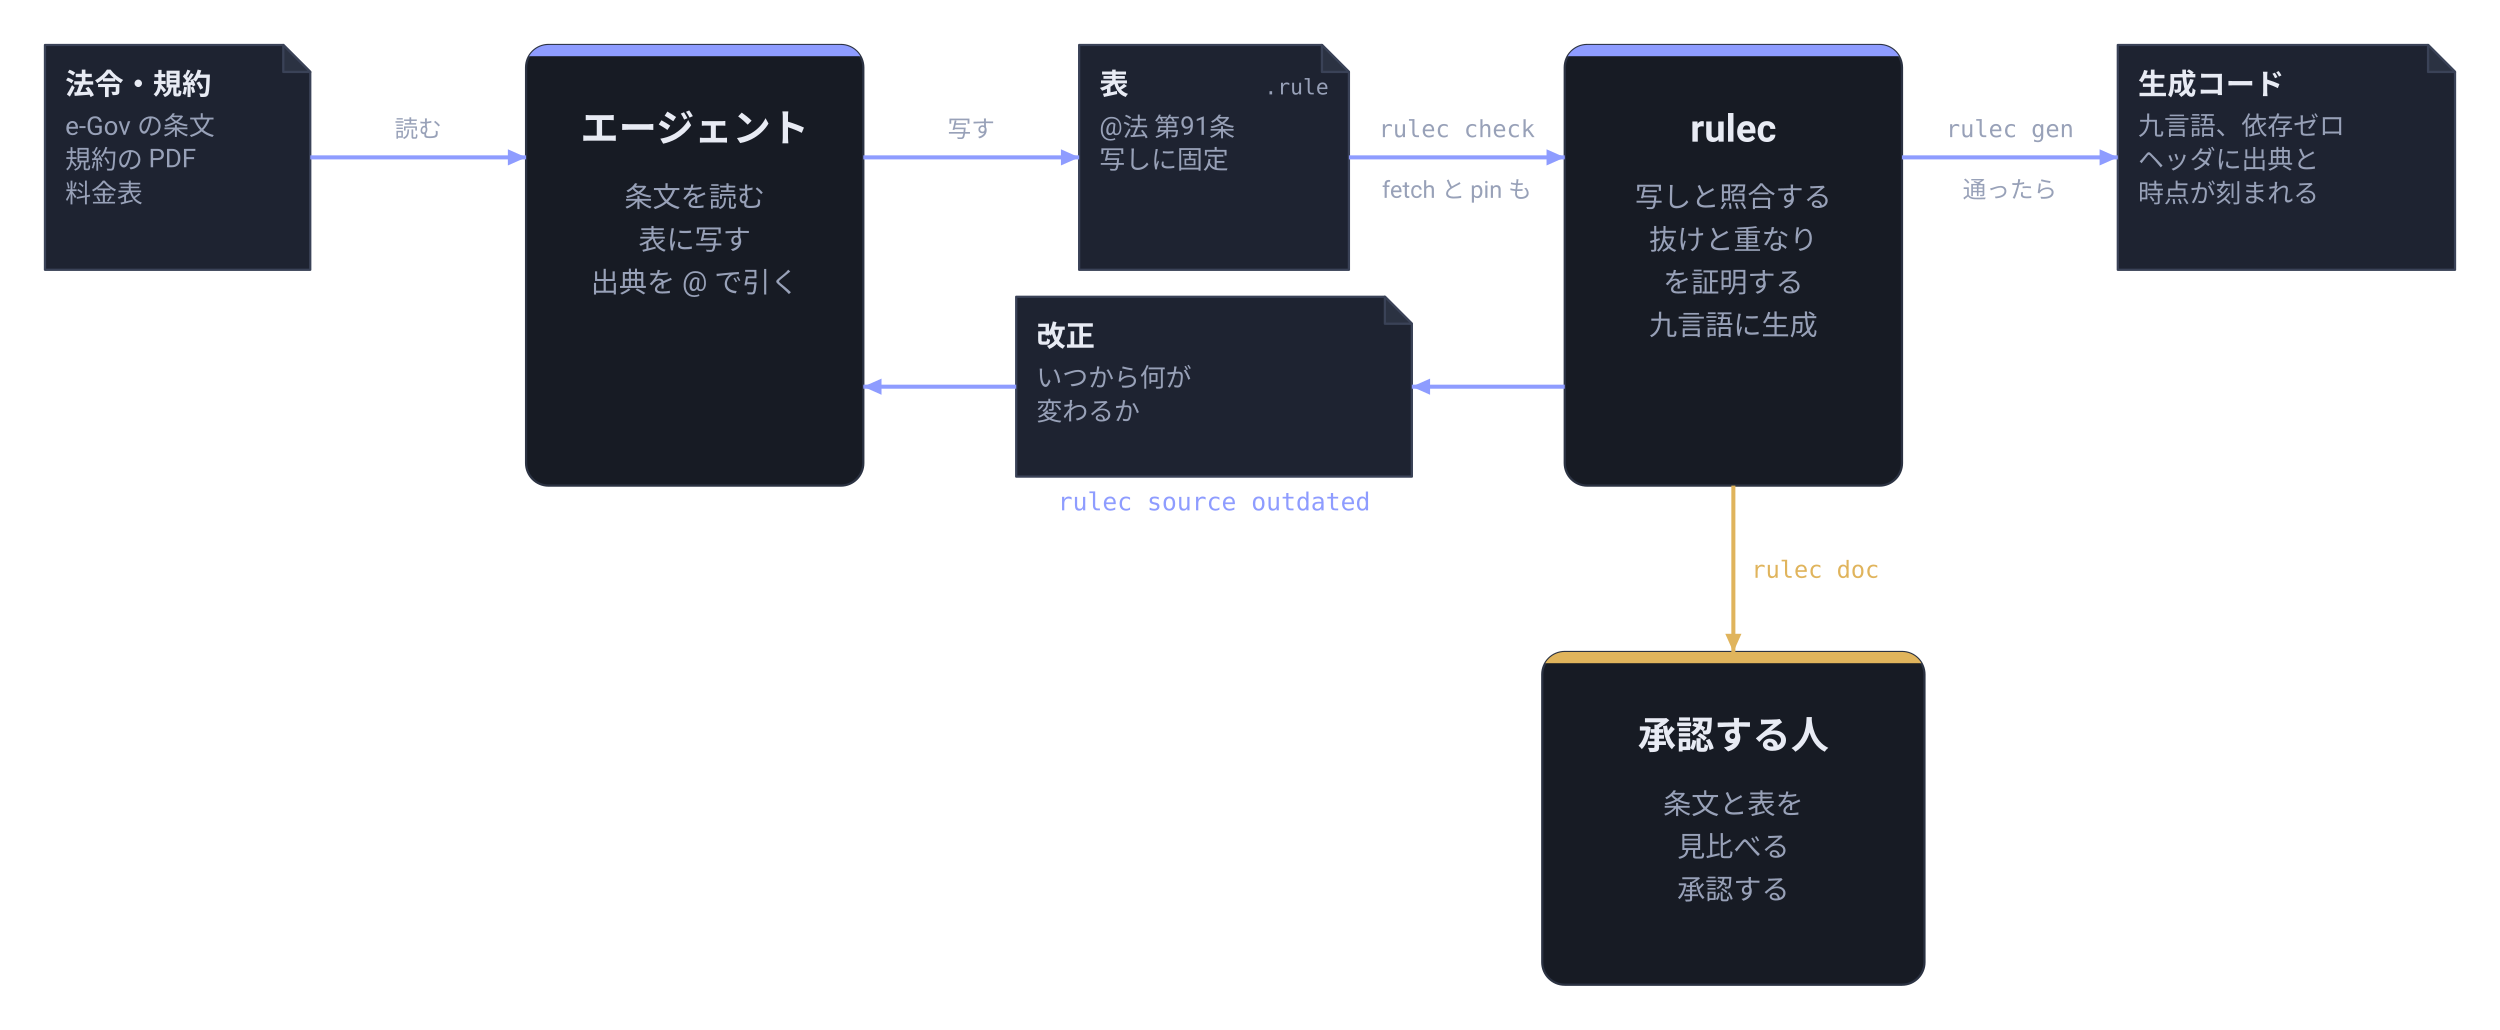
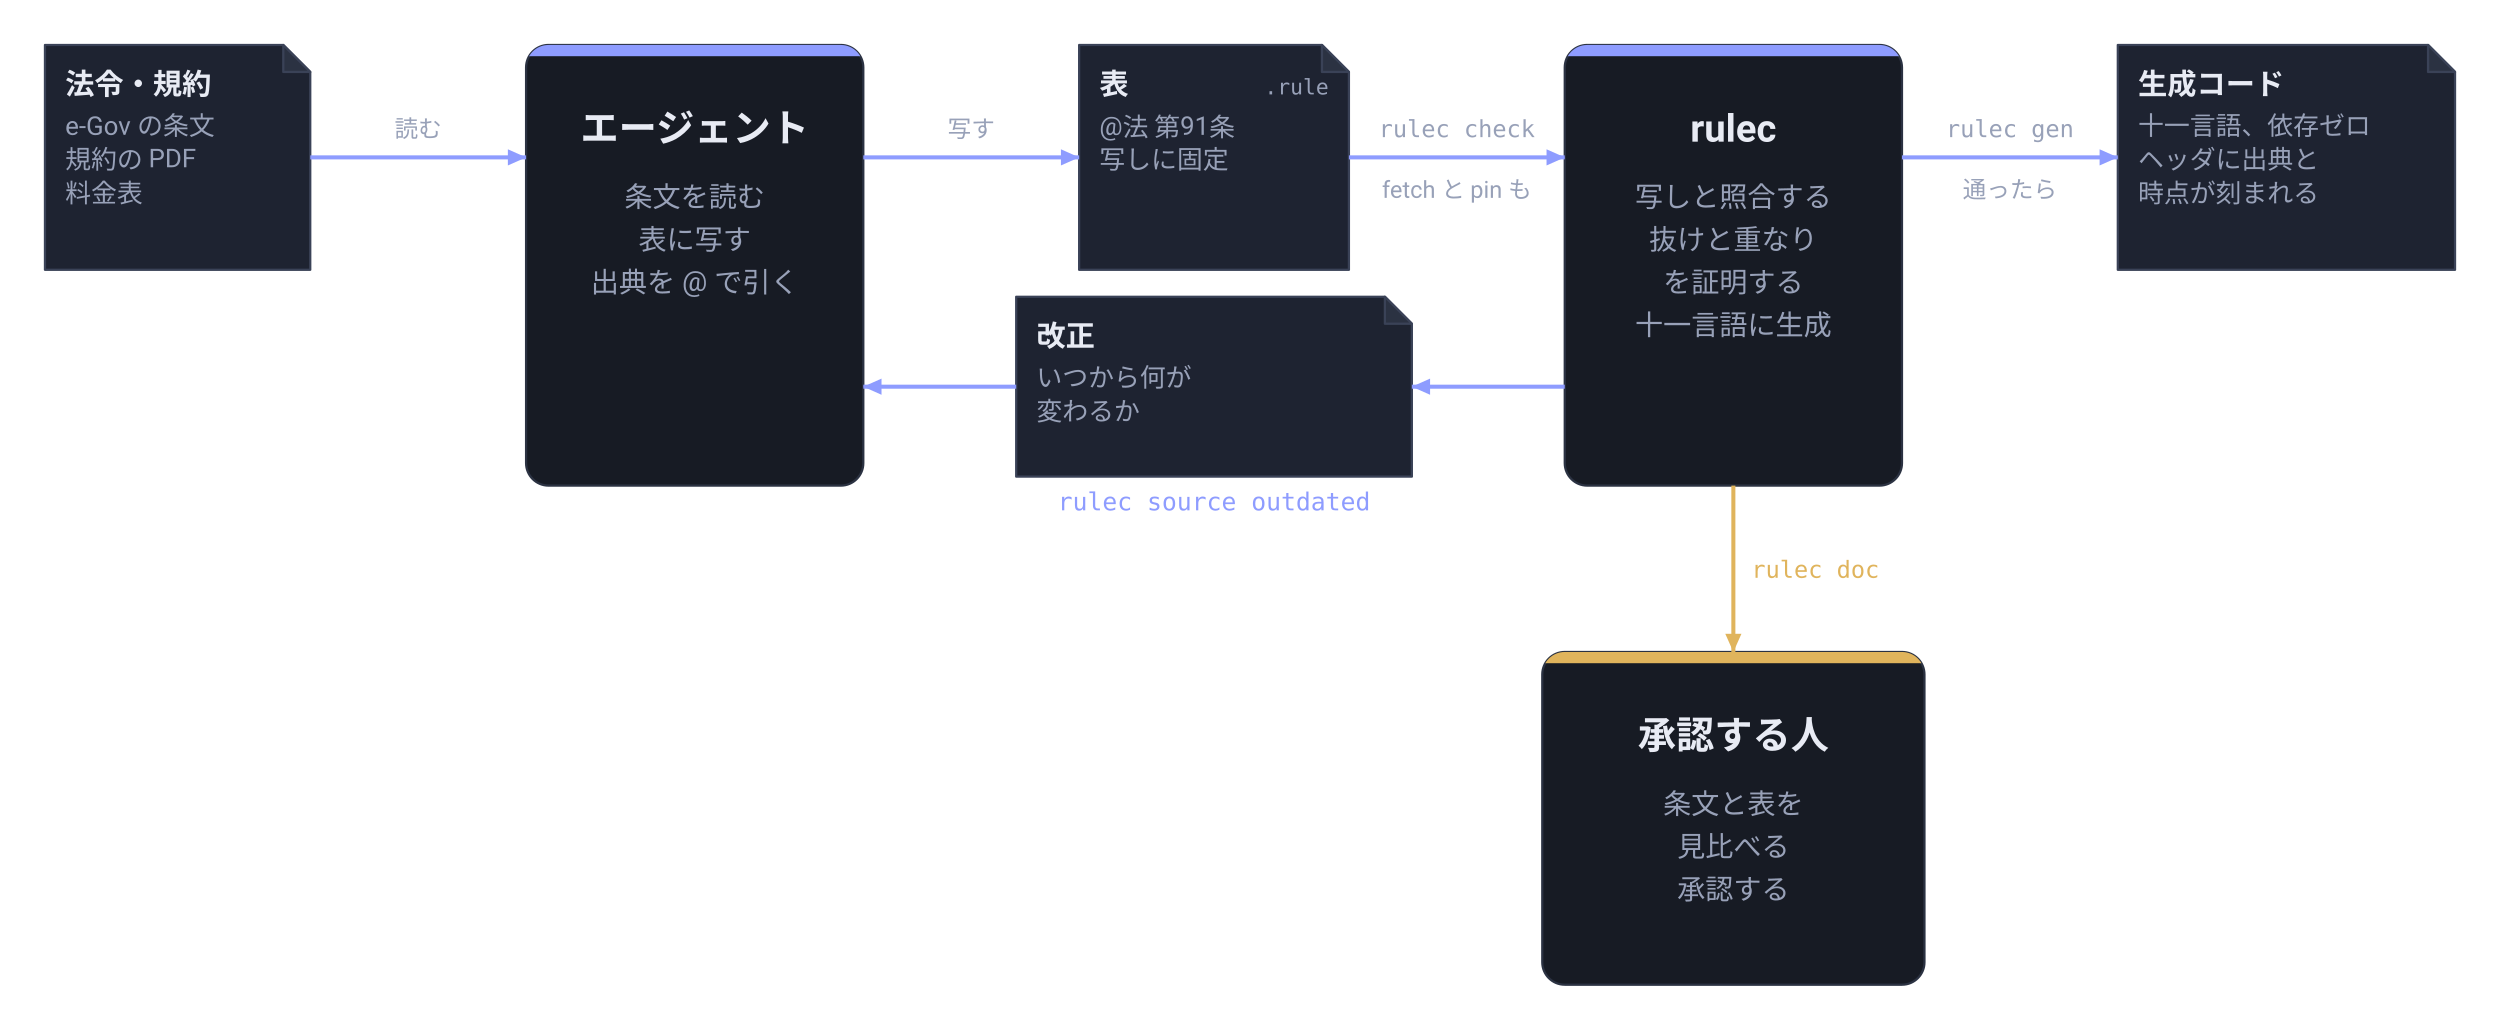
- <svg xmlns="http://www.w3.org/2000/svg" viewBox="0 0 1112 458" width="1112" height="458" role="img" aria-label="法令や公開された規約を、エージェントが表（.rule）に写し、条文を @ で引用する。rulec が写しと照合し、抜けと重なりを証明して、九言語に生成する。承認する人は rulec doc の資料で条文と表を見比べる。改正が出れば rulec source outdated が知らせ、表を読み直す。" font-family="-apple-system, BlinkMacSystemFont, &quot;Hiragino Sans&quot;, &quot;Noto Sans JP&quot;, &quot;Yu Gothic&quot;, Meiryo, &quot;Segoe UI&quot;, Roboto, sans-serif">
+ <svg xmlns="http://www.w3.org/2000/svg" viewBox="0 0 1112 458" width="1112" height="458" role="img" aria-label="法令や公開された規約を、エージェントが表（.rule）に写し、条文を @ で引用する。rulec が写しと照合し、抜けと重なりを証明して、十一言語に生成する。承認する人は rulec doc の資料で条文と表を見比べる。改正が出れば rulec source outdated が知らせ、表を読み直す。" font-family="-apple-system, BlinkMacSystemFont, &quot;Hiragino Sans&quot;, &quot;Noto Sans JP&quot;, &quot;Yu Gothic&quot;, Meiryo, &quot;Segoe UI&quot;, Roboto, sans-serif">
  <defs>
    <marker id="head-neutral" viewBox="0 0 10 10" refX="9" refY="5" markerWidth="9" markerHeight="9" markerUnits="userSpaceOnUse" orient="auto">
      <path d="M0,1 L9,5 L0,9 Z" fill="#6b7590" />
    </marker>
    <marker id="head-accent" viewBox="0 0 10 10" refX="9" refY="5" markerWidth="9" markerHeight="9" markerUnits="userSpaceOnUse" orient="auto">
      <path d="M0,1 L9,5 L0,9 Z" fill="#8e9cff" />
    </marker>
    <marker id="head-human" viewBox="0 0 10 10" refX="9" refY="5" markerWidth="9" markerHeight="9" markerUnits="userSpaceOnUse" orient="auto">
      <path d="M0,1 L9,5 L0,9 Z" fill="#e0b45c" />
    </marker>
  </defs>
  <path d="M20,20.0 H126 L138,32.0 V120.0 H20 Z" fill="#1e2331" stroke="#3a4257" stroke-linejoin="round" />
  <path d="M126,20.0 V32.0 H138 Z" fill="#2b3242" stroke="#3a4257" stroke-linejoin="round" />
  <text x="29" y="42.0" font-size="13" font-weight="600" text-anchor="start" fill="#e8ebf4">法令・規約</text>
  <text x="29" y="60.0" font-size="11.5" font-weight="400" text-anchor="start" fill="#98a1b8">e-Gov の条文</text>
  <text x="29" y="75.0" font-size="11.5" font-weight="400" text-anchor="start" fill="#98a1b8">規約の PDF</text>
  <text x="29" y="90.0" font-size="11.5" font-weight="400" text-anchor="start" fill="#98a1b8">料金表</text>
  <clipPath id="clip-1">
    <rect x="234" y="20" width="150" height="196" rx="10" />
  </clipPath>
  <rect x="234" y="20" width="150" height="196" rx="10" fill="#171b24" stroke="#2b3242" />
  <rect x="234" y="20" width="150" height="5" fill="#8e9cff" clip-path="url(#clip-1)" />
  <text x="309.0" y="63" font-size="17" font-weight="700" text-anchor="middle" fill="#e8ebf4">エージェント</text>
  <text x="309.0" y="92" font-size="12.5" font-weight="400" text-anchor="middle" fill="#98a1b8">条文を読む</text>
  <text x="309.0" y="111" font-size="12.5" font-weight="400" text-anchor="middle" fill="#98a1b8">表に写す</text>
  <text x="309.0" y="130" font-size="12.5" font-weight="400" text-anchor="middle" fill="#98a1b8">出典を @ で引く</text>
  <path d="M480,20.0 H588 L600,32.0 V120.0 H480 Z" fill="#1e2331" stroke="#3a4257" stroke-linejoin="round" />
  <path d="M588,20.0 V32.0 H600 Z" fill="#2b3242" stroke="#3a4257" stroke-linejoin="round" />
  <text x="489" y="42.0" font-size="13" font-weight="600" text-anchor="start" fill="#e8ebf4">表</text>
  <text x="591" y="42.0" font-size="9.5" font-weight="400" text-anchor="end" fill="#98a1b8" font-family="ui-monospace, SFMono-Regular, Menlo, Consolas, monospace">.rule</text>
  <text x="489" y="60.0" font-size="11.5" font-weight="400" text-anchor="start" fill="#98a1b8">@法 第91条</text>
  <text x="489" y="75.0" font-size="11.5" font-weight="400" text-anchor="start" fill="#98a1b8">写しに固定</text>
  <clipPath id="clip-3">
    <rect x="696" y="20" width="150" height="196" rx="10" />
  </clipPath>
  <rect x="696" y="20" width="150" height="196" rx="10" fill="#171b24" stroke="#2b3242" />
  <rect x="696" y="20" width="150" height="5" fill="#8e9cff" clip-path="url(#clip-3)" />
  <text x="771.0" y="63" font-size="17" font-weight="700" text-anchor="middle" fill="#e8ebf4">rulec</text>
  <text x="771.0" y="92" font-size="12.5" font-weight="400" text-anchor="middle" fill="#98a1b8">写しと照合する</text>
  <text x="771.0" y="111" font-size="12.5" font-weight="400" text-anchor="middle" fill="#98a1b8">抜けと重なり</text>
  <text x="771.0" y="130" font-size="12.5" font-weight="400" text-anchor="middle" fill="#98a1b8">を証明する</text>
-   <text x="771.0" y="149" font-size="12.5" font-weight="400" text-anchor="middle" fill="#98a1b8">九言語に生成</text>
+   <text x="771.0" y="149" font-size="12.5" font-weight="400" text-anchor="middle" fill="#98a1b8">十一言語に生成</text>
  <path d="M942,20.0 H1080 L1092,32.0 V120.0 H942 Z" fill="#1e2331" stroke="#3a4257" stroke-linejoin="round" />
  <path d="M1080,20.0 V32.0 H1092 Z" fill="#2b3242" stroke="#3a4257" stroke-linejoin="round" />
  <text x="951" y="42.0" font-size="13" font-weight="600" text-anchor="start" fill="#e8ebf4">生成コード</text>
-   <text x="951" y="60.0" font-size="11.5" font-weight="400" text-anchor="start" fill="#98a1b8">九言語、依存ゼロ</text>
+   <text x="951" y="60.0" font-size="11.5" font-weight="400" text-anchor="start" fill="#98a1b8">十一言語、依存ゼロ</text>
  <text x="951" y="75.0" font-size="11.5" font-weight="400" text-anchor="start" fill="#98a1b8">ヘッダに出典と</text>
  <text x="951" y="90.0" font-size="11.5" font-weight="400" text-anchor="start" fill="#98a1b8">時点が刻まれる</text>
  <line x1="138" y1="70" x2="234" y2="70" stroke="#8e9cff" stroke-width="1.8" marker-end="url(#head-accent)" />
  <text x="186.0" y="61" font-size="10.5" font-weight="400" text-anchor="middle" fill="#98a1b8">読む</text>
  <line x1="384" y1="70" x2="480" y2="70" stroke="#8e9cff" stroke-width="1.8" marker-end="url(#head-accent)" />
  <text x="432.0" y="61" font-size="10.5" font-weight="400" text-anchor="middle" fill="#98a1b8">写す</text>
  <line x1="600" y1="70" x2="696" y2="70" stroke="#8e9cff" stroke-width="1.8" marker-end="url(#head-accent)" />
  <text x="648.0" y="61" font-size="10.5" font-weight="400" text-anchor="middle" fill="#98a1b8" font-family="ui-monospace, SFMono-Regular, Menlo, Consolas, monospace">rulec check</text>
  <text x="648.0" y="88" font-size="10.5" font-weight="400" text-anchor="middle" fill="#98a1b8">fetch と pin も</text>
  <line x1="846" y1="70" x2="942" y2="70" stroke="#8e9cff" stroke-width="1.8" marker-end="url(#head-accent)" />
  <text x="894.0" y="61" font-size="10.5" font-weight="400" text-anchor="middle" fill="#98a1b8" font-family="ui-monospace, SFMono-Regular, Menlo, Consolas, monospace">rulec gen</text>
  <text x="894.0" y="88" font-size="10.5" font-weight="400" text-anchor="middle" fill="#98a1b8">通ったら</text>
  <path d="M452.0,132 H616.0 L628.0,144 V212 H452.0 Z" fill="#1e2331" stroke="#3a4257" stroke-linejoin="round" />
  <path d="M616.0,132 V144 H628.0 Z" fill="#2b3242" stroke="#3a4257" stroke-linejoin="round" />
  <text x="461.0" y="154" font-size="13" font-weight="600" text-anchor="start" fill="#e8ebf4">改正</text>
  <text x="461.0" y="172" font-size="11.5" font-weight="400" text-anchor="start" fill="#98a1b8">いつから何が</text>
  <text x="461.0" y="187" font-size="11.5" font-weight="400" text-anchor="start" fill="#98a1b8">変わるか</text>
  <line x1="696" y1="172" x2="628.0" y2="172" stroke="#8e9cff" stroke-width="1.8" marker-end="url(#head-accent)" />
  <line x1="452.0" y1="172" x2="384" y2="172" stroke="#8e9cff" stroke-width="1.8" marker-end="url(#head-accent)" />
  <text x="540.0" y="227" font-size="11" font-weight="400" text-anchor="middle" fill="#8e9cff" font-family="ui-monospace, SFMono-Regular, Menlo, Consolas, monospace">rulec source outdated</text>
  <clipPath id="clip-person">
    <rect x="686.0" y="290" width="170" height="148" rx="10" />
  </clipPath>
  <rect x="686.0" y="290" width="170" height="148" rx="10" fill="#171b24" stroke="#2b3242" />
  <rect x="686.0" y="290" width="170" height="5" fill="#e0b45c" clip-path="url(#clip-person)" />
  <text x="771.0" y="333" font-size="17" font-weight="700" text-anchor="middle" fill="#e8ebf4">承認する人</text>
  <text x="771.0" y="362" font-size="12.5" font-weight="400" text-anchor="middle" fill="#98a1b8">条文と表を</text>
  <text x="771.0" y="381" font-size="12.5" font-weight="400" text-anchor="middle" fill="#98a1b8">見比べる</text>
  <text x="771.0" y="400" font-size="12.5" font-weight="400" text-anchor="middle" fill="#98a1b8">承認する</text>
  <line x1="771.0" y1="216" x2="771.0" y2="290" stroke="#e0b45c" stroke-width="1.8" marker-end="url(#head-human)" />
  <text x="779.0" y="257.0" font-size="10.5" font-weight="400" text-anchor="start" fill="#e0b45c" font-family="ui-monospace, SFMono-Regular, Menlo, Consolas, monospace">rulec doc</text>
</svg>
